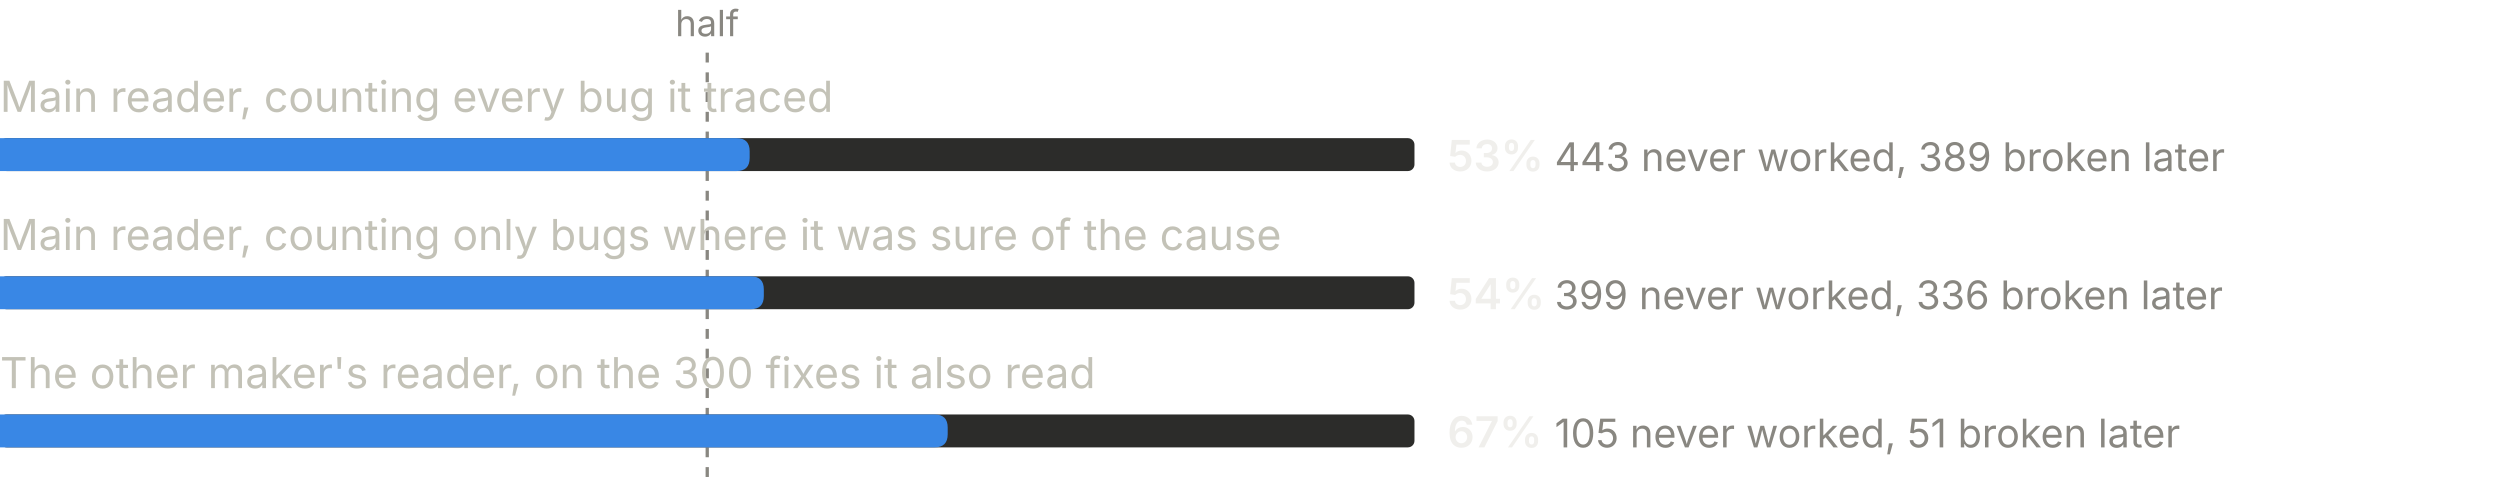
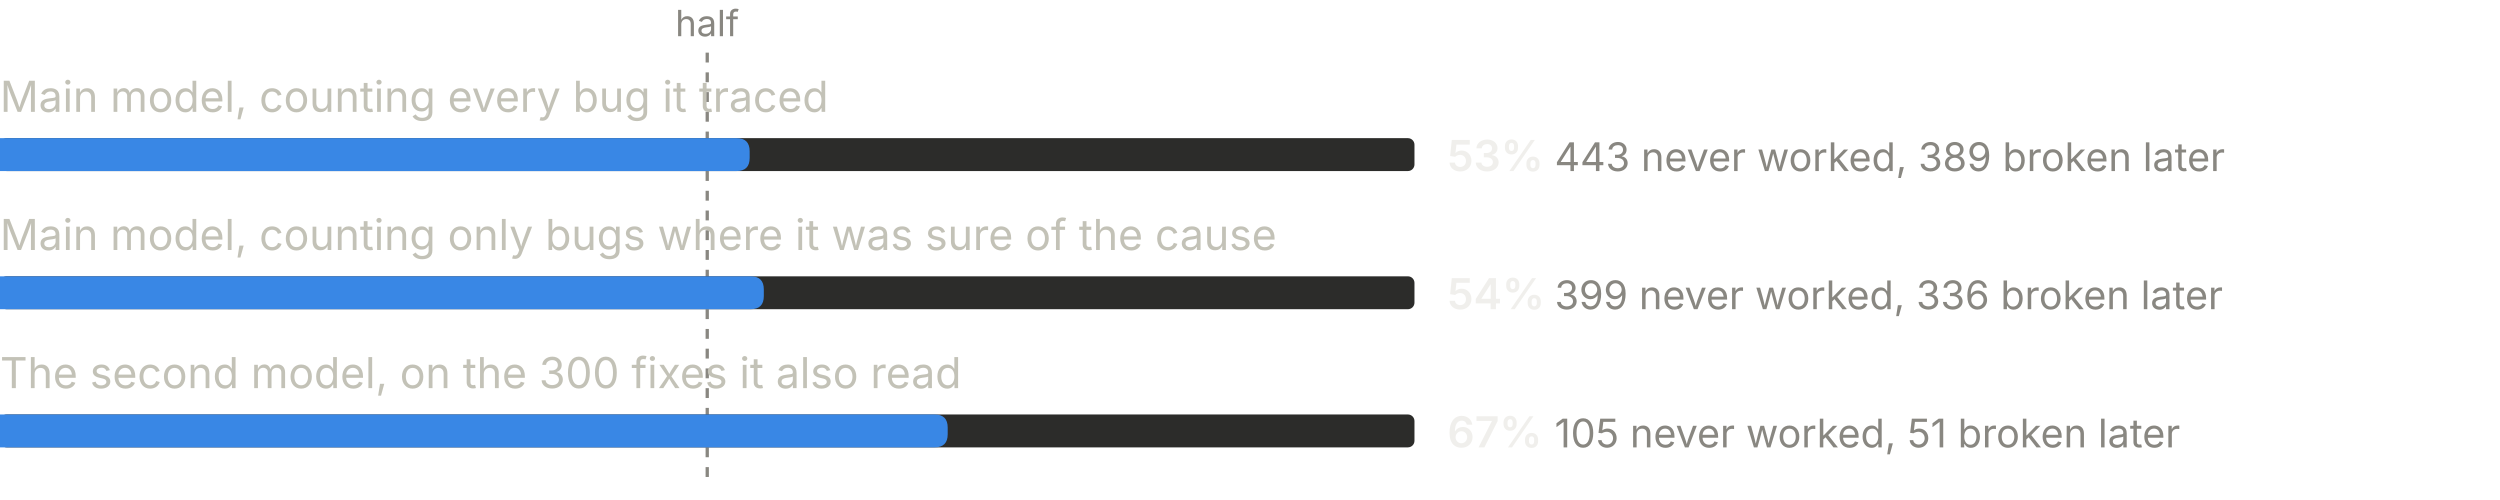
<svg xmlns="http://www.w3.org/2000/svg" width="760" height="152" viewBox="0 0 760 152" role="img" aria-label="How much of the time the bug was new code that never worked, by three ways of counting">
  <text x="215.0" y="11" fill="#898781" font-size="11" font-weight="400" text-anchor="middle" font-family="system-ui, -apple-system, Segoe UI, sans-serif">half</text>
  <line x1="215.0" y1="16" x2="215.0" y2="148" stroke="#898781" stroke-width="1" stroke-dasharray="3 3" />
-   <text x="0.0" y="34" fill="#c3c2b7" font-size="13" font-weight="400" text-anchor="start" font-family="system-ui, -apple-system, Segoe UI, sans-serif">Main reader, counting every bug it traced</text>
+   <text x="0.0" y="34" fill="#c3c2b7" font-size="13" font-weight="400" text-anchor="start" font-family="system-ui, -apple-system, Segoe UI, sans-serif">Main model, counting every bug it traced</text>
  <rect x="0" y="42" width="430" height="10" rx="2" fill="#2c2c2a" />
  <path d="M0,42 H223.9 Q227.9,42 227.9,46 V48 Q227.9,52 223.9,52 H0 Z" fill="#3987e5" />
  <text x="440.0" y="52" fill="#f0efec" font-size="13" font-weight="600" text-anchor="start" font-family="system-ui, -apple-system, Segoe UI, sans-serif">53%</text>
  <text x="472.6" y="52" fill="#898781" font-size="12" font-weight="400" text-anchor="start" font-family="system-ui, -apple-system, Segoe UI, sans-serif">443 never worked, 389 broken later</text>
-   <text x="0.0" y="76" fill="#c3c2b7" font-size="13" font-weight="400" text-anchor="start" font-family="system-ui, -apple-system, Segoe UI, sans-serif">Main reader, counting only bugs where it was sure of the cause</text>
+   <text x="0.0" y="76" fill="#c3c2b7" font-size="13" font-weight="400" text-anchor="start" font-family="system-ui, -apple-system, Segoe UI, sans-serif">Main model, counting only bugs where it was sure of the cause</text>
  <rect x="0" y="84" width="430" height="10" rx="2" fill="#2c2c2a" />
  <path d="M0,84 H228.2 Q232.2,84 232.2,88 V90 Q232.2,94 228.2,94 H0 Z" fill="#3987e5" />
  <text x="440.0" y="94" fill="#f0efec" font-size="13" font-weight="600" text-anchor="start" font-family="system-ui, -apple-system, Segoe UI, sans-serif">54%</text>
  <text x="472.6" y="94" fill="#898781" font-size="12" font-weight="400" text-anchor="start" font-family="system-ui, -apple-system, Segoe UI, sans-serif">399 never worked, 336 broken later</text>
-   <text x="0.0" y="118" fill="#c3c2b7" font-size="13" font-weight="400" text-anchor="start" font-family="system-ui, -apple-system, Segoe UI, sans-serif">The other maker's reader, on the 300 fixes it also read</text>
+   <text x="0.0" y="118" fill="#c3c2b7" font-size="13" font-weight="400" text-anchor="start" font-family="system-ui, -apple-system, Segoe UI, sans-serif">The second model, on the 300 fixes it also read</text>
  <rect x="0" y="126" width="430" height="10" rx="2" fill="#2c2c2a" />
  <path d="M0,126 H284.1 Q288.1,126 288.1,130 V132 Q288.1,136 284.1,136 H0 Z" fill="#3987e5" />
  <text x="440.0" y="136" fill="#f0efec" font-size="13" font-weight="600" text-anchor="start" font-family="system-ui, -apple-system, Segoe UI, sans-serif">67%</text>
  <text x="472.6" y="136" fill="#898781" font-size="12" font-weight="400" text-anchor="start" font-family="system-ui, -apple-system, Segoe UI, sans-serif">105 never worked, 51 broken later</text>
</svg>
